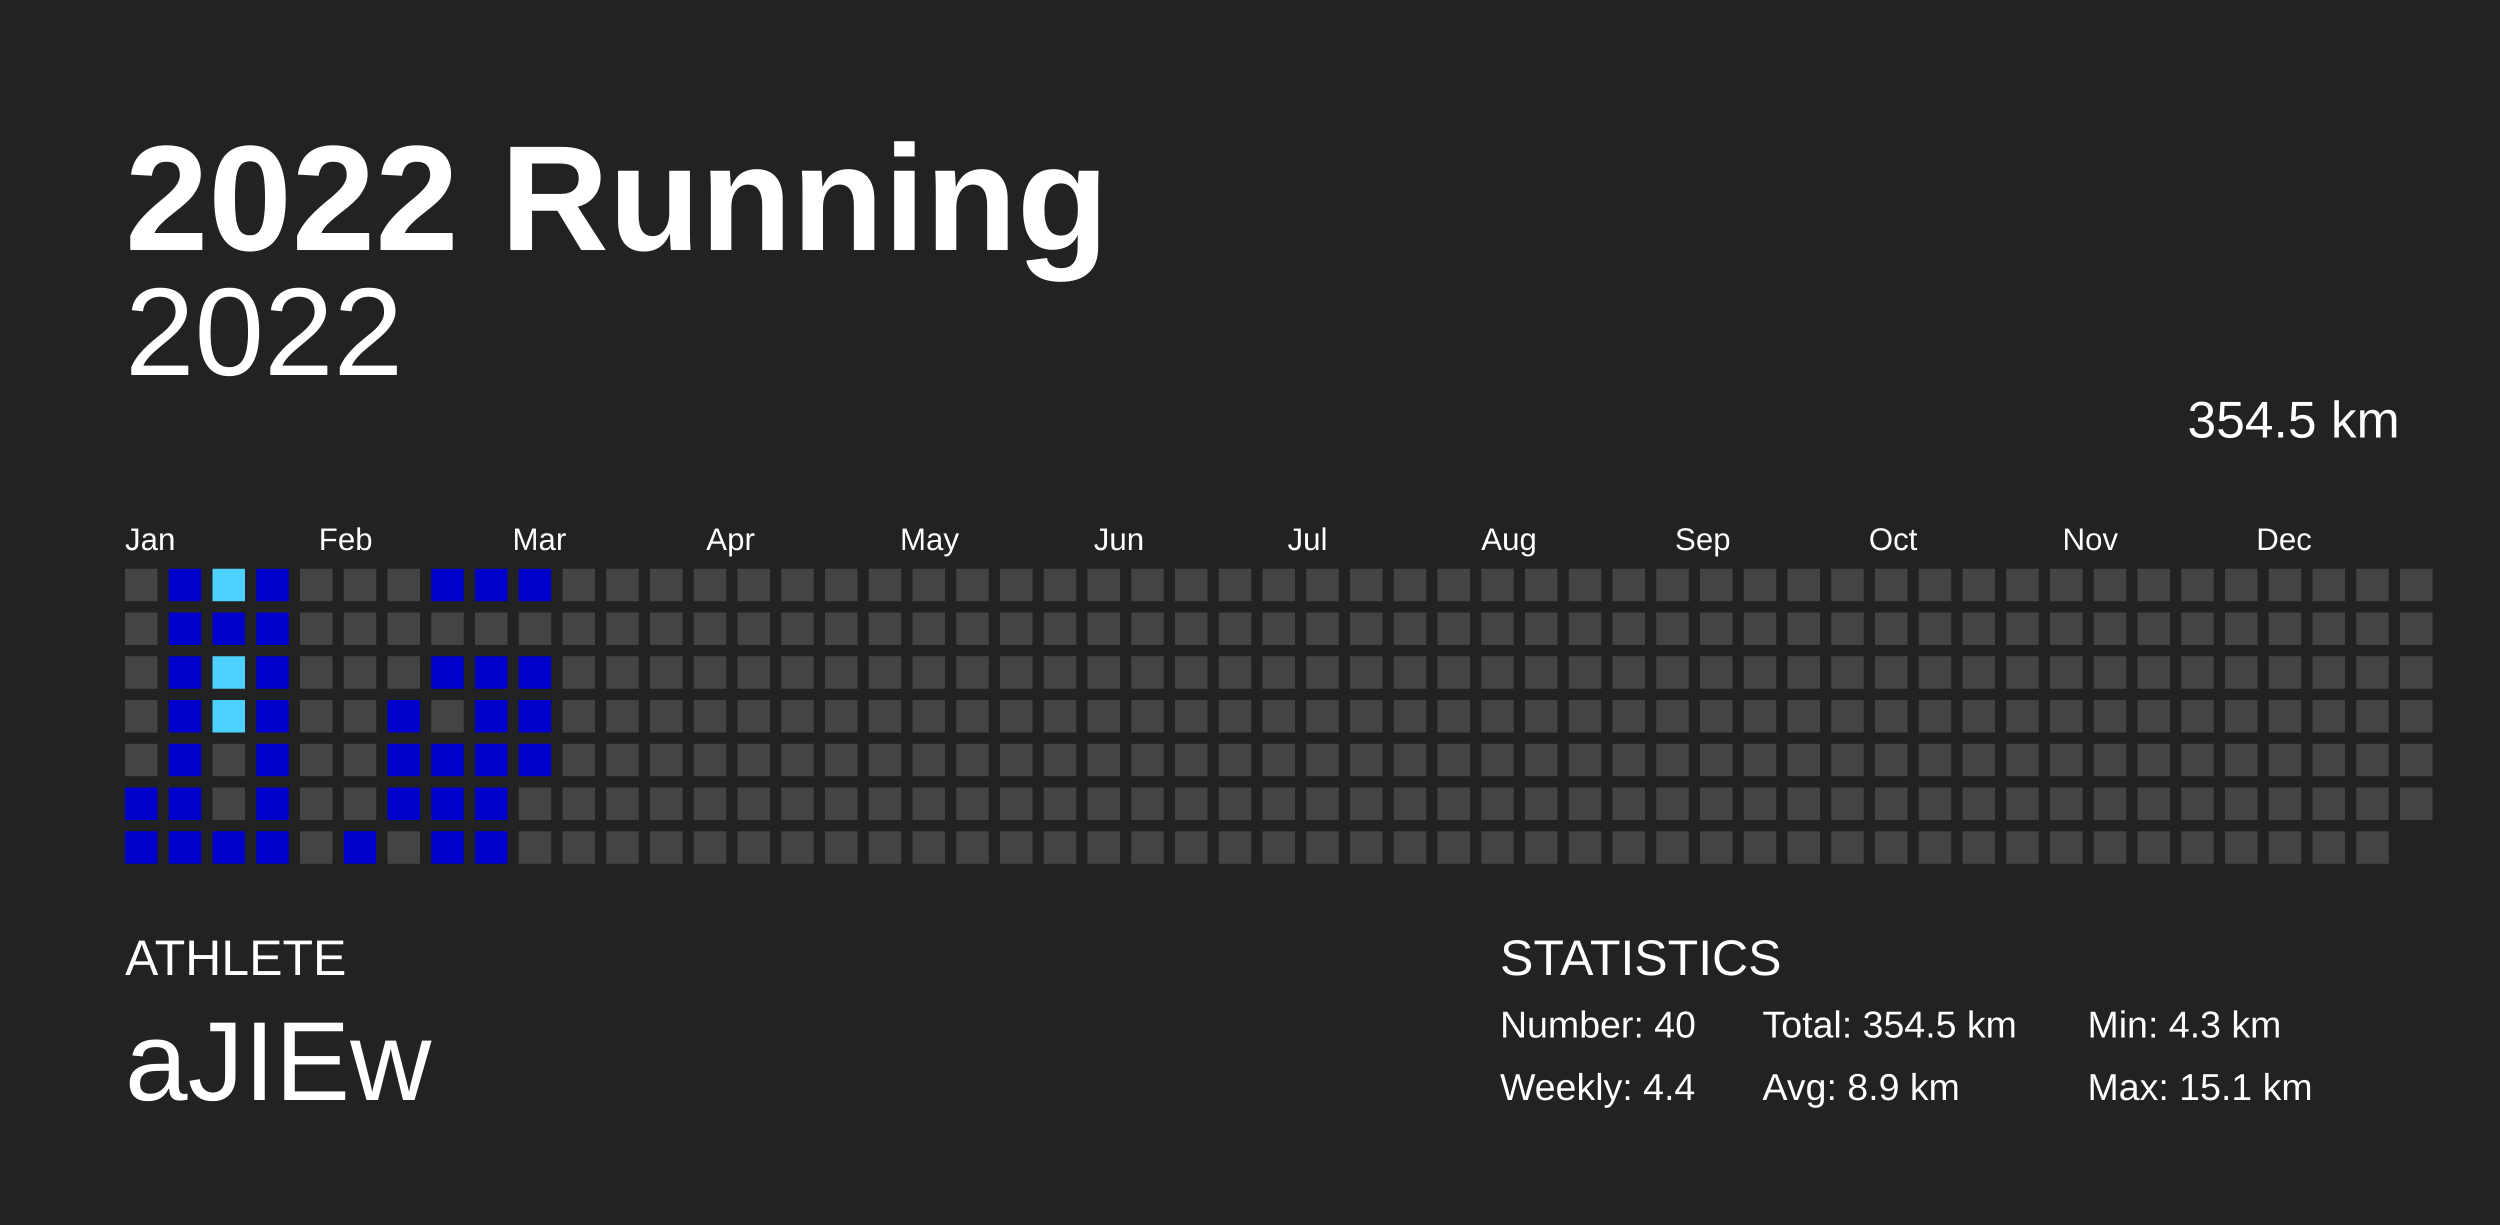
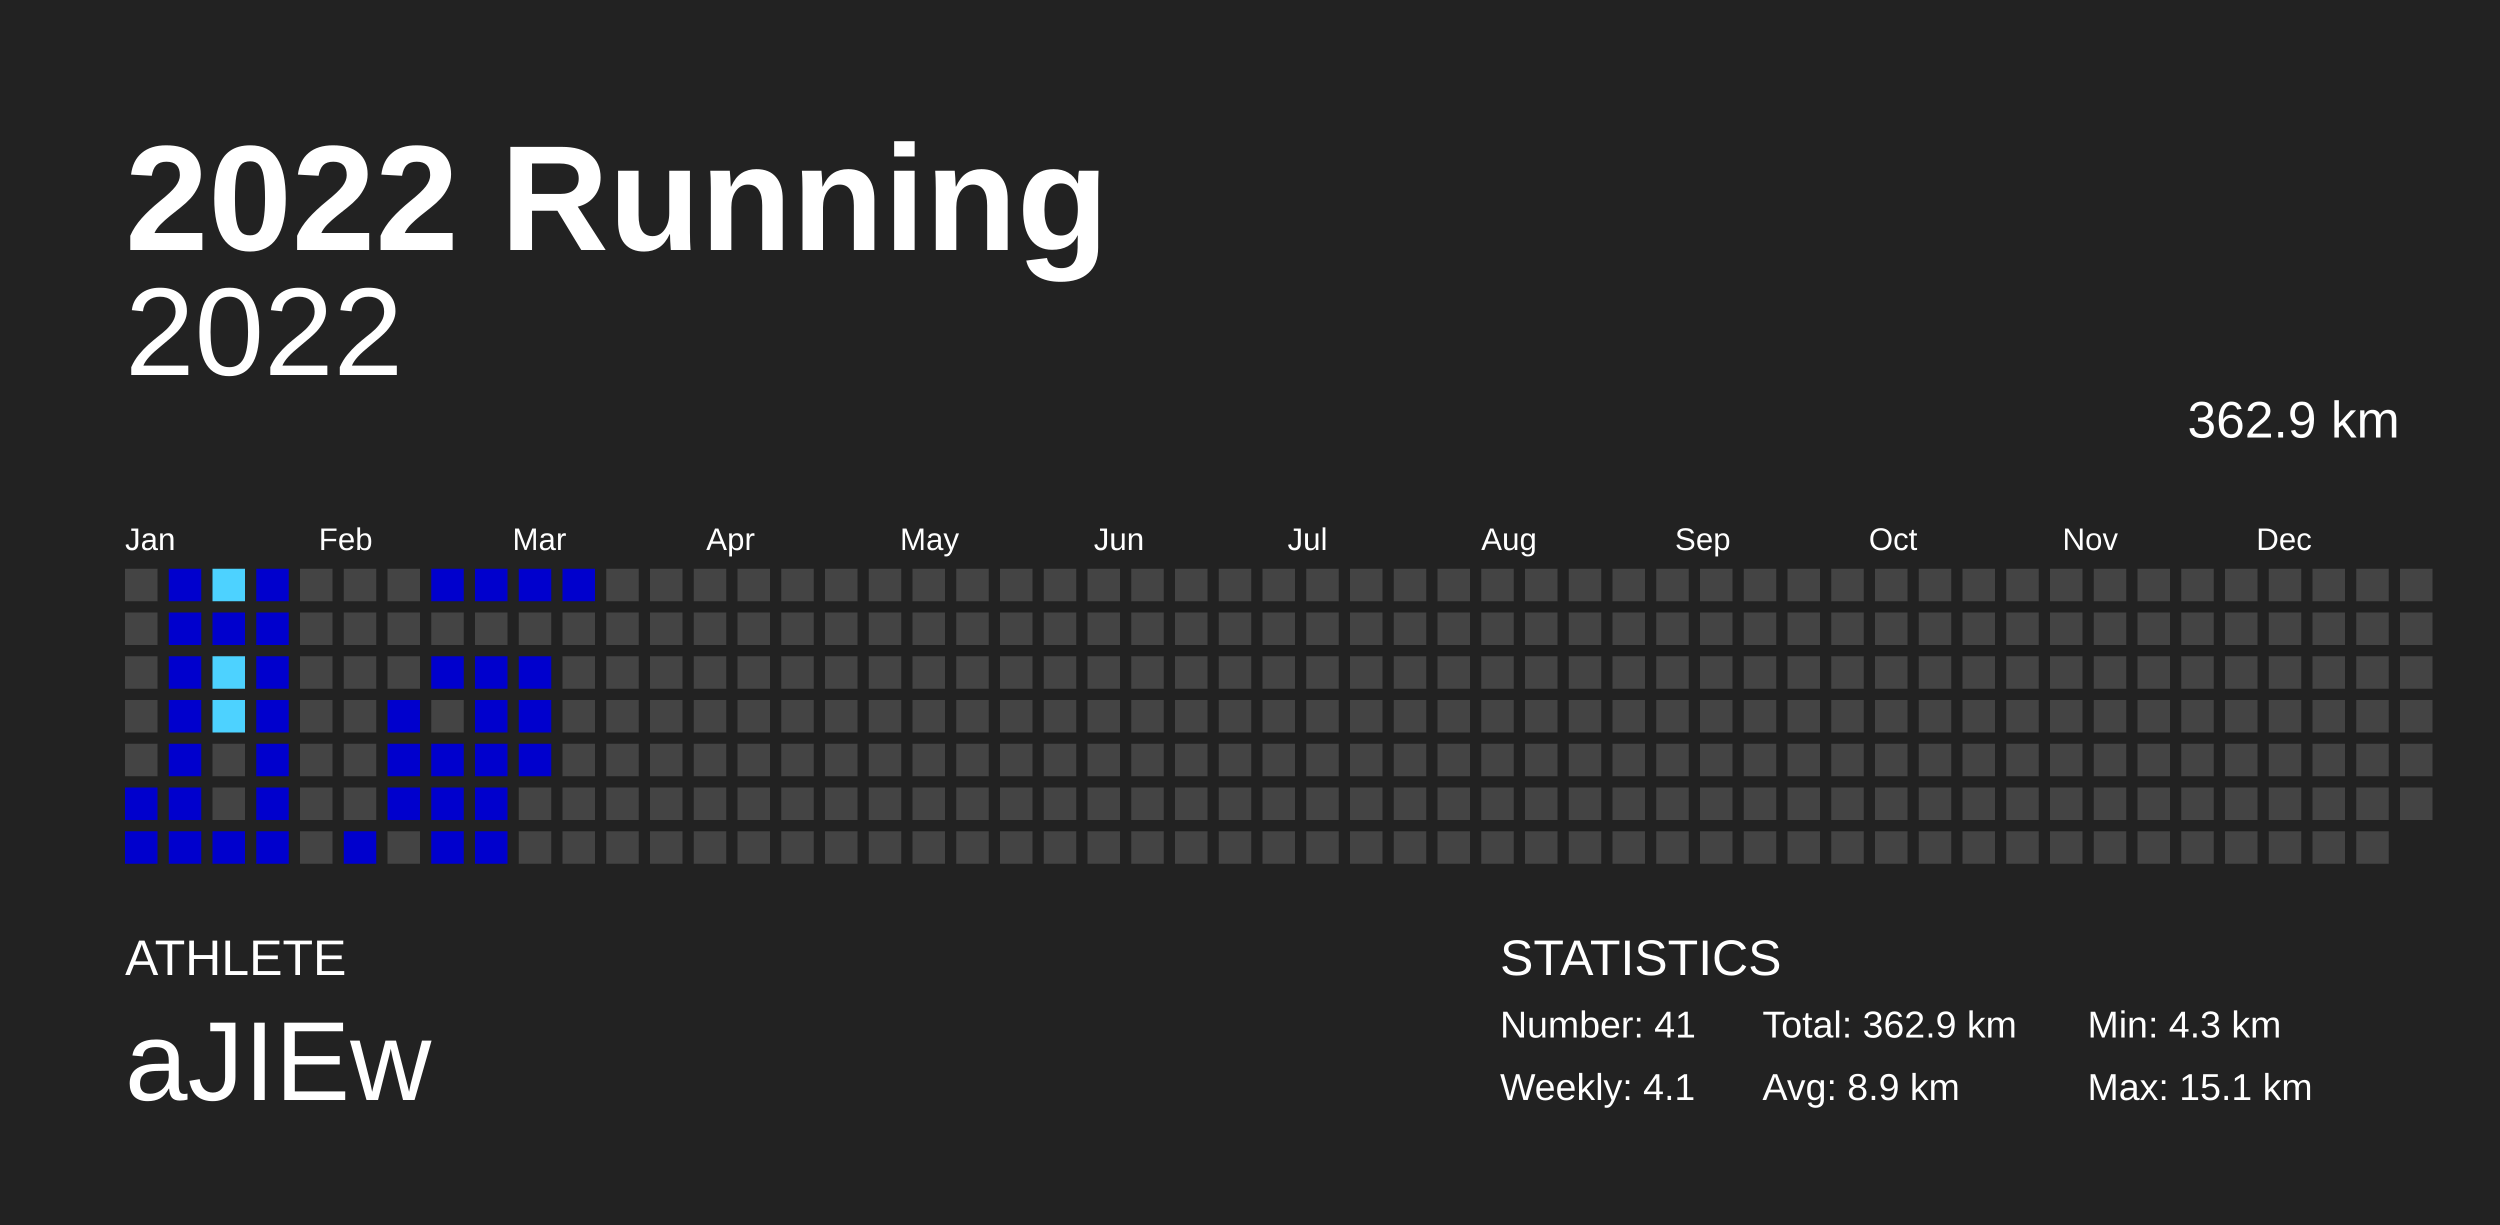
<svg xmlns="http://www.w3.org/2000/svg" baseProfile="full" height="98mm" version="1.1" viewBox="0,0,200,98" width="200mm">
  <defs />
  <rect fill="#222222" height="98" width="200" x="0" y="0" />
  <text fill="#FFFFFF" style="font-size:12px; font-family:Arial; font-weight:bold;" x="10" y="20">2022 Running</text>
  <text fill="#FFFFFF" style="font-size:4px; font-family:Arial" x="10" y="78">ATHLETE</text>
  <text fill="#FFFFFF" style="font-size:9px; font-family:Arial" x="10" y="88">aJIEw</text>
  <text fill="#FFFFFF" style="font-size:4px; font-family:Arial" x="120" y="78">STATISTICS</text>
-   <text fill="#FFFFFF" style="font-size:3px; font-family:Arial" x="120" y="83">Number: 40</text>
-   <text fill="#FFFFFF" style="font-size:3px; font-family:Arial" x="120" y="88">Weekly: 4.4</text>
-   <text fill="#FFFFFF" style="font-size:3px; font-family:Arial" x="141" y="83">Total: 354.5 km</text>
+   <text fill="#FFFFFF" style="font-size:3px; font-family:Arial" x="120" y="83">Number: 41</text>
+   <text fill="#FFFFFF" style="font-size:3px; font-family:Arial" x="120" y="88">Weekly: 4.1</text>
+   <text fill="#FFFFFF" style="font-size:3px; font-family:Arial" x="141" y="83">Total: 362.9 km</text>
  <text fill="#FFFFFF" style="font-size:3px; font-family:Arial" x="141" y="88">Avg: 8.9 km</text>
  <text fill="#FFFFFF" style="font-size:3px; font-family:Arial" x="167" y="83">Min: 4.3 km</text>
  <text fill="#FFFFFF" style="font-size:3px; font-family:Arial" x="167" y="88">Max: 15.1 km</text>
  <text alignment-baseline="hanging" fill="#FFFFFF" style="font-size:10.0px; font-family:Arial;" x="10" y="30">2022</text>
-   <text alignment-baseline="hanging" fill="#FFFFFF" style="font-size:4.125px; font-family:Arial;" x="175" y="35">354.5 km</text>
+   <text alignment-baseline="hanging" fill="#FFFFFF" style="font-size:4.125px; font-family:Arial;" x="175" y="35">362.9 km</text>
  <text fill="#FFFFFF" style="font-size:2.5px; font-family:Arial" x="10.0" y="44">Jan</text>
  <text fill="#FFFFFF" style="font-size:2.5px; font-family:Arial" x="25.5" y="44">Feb</text>
  <text fill="#FFFFFF" style="font-size:2.5px; font-family:Arial" x="41.0" y="44">Mar</text>
  <text fill="#FFFFFF" style="font-size:2.5px; font-family:Arial" x="56.5" y="44">Apr</text>
  <text fill="#FFFFFF" style="font-size:2.5px; font-family:Arial" x="72.0" y="44">May</text>
  <text fill="#FFFFFF" style="font-size:2.5px; font-family:Arial" x="87.5" y="44">Jun</text>
  <text fill="#FFFFFF" style="font-size:2.5px; font-family:Arial" x="103.0" y="44">Jul</text>
  <text fill="#FFFFFF" style="font-size:2.5px; font-family:Arial" x="118.5" y="44">Aug</text>
  <text fill="#FFFFFF" style="font-size:2.5px; font-family:Arial" x="134.0" y="44">Sep</text>
  <text fill="#FFFFFF" style="font-size:2.5px; font-family:Arial" x="149.5" y="44">Oct</text>
  <text fill="#FFFFFF" style="font-size:2.5px; font-family:Arial" x="165.0" y="44">Nov</text>
  <text fill="#FFFFFF" style="font-size:2.5px; font-family:Arial" x="180.5" y="44">Dec</text>
  <rect fill="#444444" height="2.6" width="2.6" x="10.0" y="45.5" />
  <rect fill="#444444" height="2.6" width="2.6" x="10.0" y="49.0" />
  <rect fill="#444444" height="2.6" width="2.6" x="10.0" y="52.5" />
  <rect fill="#444444" height="2.6" width="2.6" x="10.0" y="56.0" />
  <rect fill="#444444" height="2.6" width="2.6" x="10.0" y="59.5" />
  <rect fill="mediumblue" height="2.6" width="2.6" x="10.0" y="63.0" />
  <rect fill="mediumblue" height="2.6" width="2.6" x="10.0" y="66.5" />
  <rect fill="mediumblue" height="2.6" width="2.6" x="13.5" y="45.5" />
  <rect fill="mediumblue" height="2.6" width="2.6" x="13.5" y="49.0" />
  <rect fill="mediumblue" height="2.6" width="2.6" x="13.5" y="52.5" />
  <rect fill="mediumblue" height="2.6" width="2.6" x="13.5" y="56.0" />
  <rect fill="mediumblue" height="2.6" width="2.6" x="13.5" y="59.5" />
  <rect fill="mediumblue" height="2.6" width="2.6" x="13.5" y="63.0" />
  <rect fill="mediumblue" height="2.6" width="2.6" x="13.5" y="66.5" />
  <rect fill="#4dd2ff" height="2.6" width="2.6" x="17.0" y="45.5" />
  <rect fill="mediumblue" height="2.6" width="2.6" x="17.0" y="49.0" />
  <rect fill="#4dd2ff" height="2.6" width="2.6" x="17.0" y="52.5" />
  <rect fill="#4dd2ff" height="2.6" width="2.6" x="17.0" y="56.0" />
  <rect fill="#444444" height="2.6" width="2.6" x="17.0" y="59.5" />
  <rect fill="#444444" height="2.6" width="2.6" x="17.0" y="63.0" />
  <rect fill="mediumblue" height="2.6" width="2.6" x="17.0" y="66.5" />
  <rect fill="mediumblue" height="2.6" width="2.6" x="20.5" y="45.5" />
  <rect fill="mediumblue" height="2.6" width="2.6" x="20.5" y="49.0" />
  <rect fill="mediumblue" height="2.6" width="2.6" x="20.5" y="52.5" />
  <rect fill="mediumblue" height="2.6" width="2.6" x="20.5" y="56.0" />
  <rect fill="mediumblue" height="2.6" width="2.6" x="20.5" y="59.5" />
  <rect fill="mediumblue" height="2.6" width="2.6" x="20.5" y="63.0" />
  <rect fill="mediumblue" height="2.6" width="2.6" x="20.5" y="66.5" />
  <rect fill="#444444" height="2.6" width="2.6" x="24.0" y="45.5" />
  <rect fill="#444444" height="2.6" width="2.6" x="24.0" y="49.0" />
  <rect fill="#444444" height="2.6" width="2.6" x="24.0" y="52.5" />
  <rect fill="#444444" height="2.6" width="2.6" x="24.0" y="56.0" />
  <rect fill="#444444" height="2.6" width="2.6" x="24.0" y="59.5" />
  <rect fill="#444444" height="2.6" width="2.6" x="24.0" y="63.0" />
  <rect fill="#444444" height="2.6" width="2.6" x="24.0" y="66.5" />
  <rect fill="#444444" height="2.6" width="2.6" x="27.5" y="45.5" />
  <rect fill="#444444" height="2.6" width="2.6" x="27.5" y="49.0" />
  <rect fill="#444444" height="2.6" width="2.6" x="27.5" y="52.5" />
  <rect fill="#444444" height="2.6" width="2.6" x="27.5" y="56.0" />
  <rect fill="#444444" height="2.6" width="2.6" x="27.5" y="59.5" />
  <rect fill="#444444" height="2.6" width="2.6" x="27.5" y="63.0" />
  <rect fill="mediumblue" height="2.6" width="2.6" x="27.5" y="66.5" />
  <rect fill="#444444" height="2.6" width="2.6" x="31.0" y="45.5" />
  <rect fill="#444444" height="2.6" width="2.6" x="31.0" y="49.0" />
  <rect fill="#444444" height="2.6" width="2.6" x="31.0" y="52.5" />
  <rect fill="mediumblue" height="2.6" width="2.6" x="31.0" y="56.0" />
  <rect fill="mediumblue" height="2.6" width="2.6" x="31.0" y="59.5" />
  <rect fill="mediumblue" height="2.6" width="2.6" x="31.0" y="63.0" />
  <rect fill="#444444" height="2.6" width="2.6" x="31.0" y="66.5" />
  <rect fill="mediumblue" height="2.6" width="2.6" x="34.5" y="45.5" />
  <rect fill="#444444" height="2.6" width="2.6" x="34.5" y="49.0" />
  <rect fill="mediumblue" height="2.6" width="2.6" x="34.5" y="52.5" />
  <rect fill="#444444" height="2.6" width="2.6" x="34.5" y="56.0" />
  <rect fill="mediumblue" height="2.6" width="2.6" x="34.5" y="59.5" />
  <rect fill="mediumblue" height="2.6" width="2.6" x="34.5" y="63.0" />
  <rect fill="mediumblue" height="2.6" width="2.6" x="34.5" y="66.5" />
  <rect fill="mediumblue" height="2.6" width="2.6" x="38.0" y="45.5" />
  <rect fill="#444444" height="2.6" width="2.6" x="38.0" y="49.0" />
  <rect fill="mediumblue" height="2.6" width="2.6" x="38.0" y="52.5" />
  <rect fill="mediumblue" height="2.6" width="2.6" x="38.0" y="56.0" />
  <rect fill="mediumblue" height="2.6" width="2.6" x="38.0" y="59.5" />
  <rect fill="mediumblue" height="2.6" width="2.6" x="38.0" y="63.0" />
  <rect fill="mediumblue" height="2.6" width="2.6" x="38.0" y="66.5" />
  <rect fill="mediumblue" height="2.6" width="2.6" x="41.5" y="45.5" />
  <rect fill="#444444" height="2.6" width="2.6" x="41.5" y="49.0" />
  <rect fill="mediumblue" height="2.6" width="2.6" x="41.5" y="52.5" />
  <rect fill="mediumblue" height="2.6" width="2.6" x="41.5" y="56.0" />
  <rect fill="mediumblue" height="2.6" width="2.6" x="41.5" y="59.5" />
  <rect fill="#444444" height="2.6" width="2.6" x="41.5" y="63.0" />
  <rect fill="#444444" height="2.6" width="2.6" x="41.5" y="66.5" />
-   <rect fill="#444444" height="2.6" width="2.6" x="45.0" y="45.5" />
+   <rect fill="mediumblue" height="2.6" width="2.6" x="45.0" y="45.5" />
  <rect fill="#444444" height="2.6" width="2.6" x="45.0" y="49.0" />
  <rect fill="#444444" height="2.6" width="2.6" x="45.0" y="52.5" />
  <rect fill="#444444" height="2.6" width="2.6" x="45.0" y="56.0" />
  <rect fill="#444444" height="2.6" width="2.6" x="45.0" y="59.5" />
  <rect fill="#444444" height="2.6" width="2.6" x="45.0" y="63.0" />
  <rect fill="#444444" height="2.6" width="2.6" x="45.0" y="66.5" />
  <rect fill="#444444" height="2.6" width="2.6" x="48.5" y="45.5" />
  <rect fill="#444444" height="2.6" width="2.6" x="48.5" y="49.0" />
  <rect fill="#444444" height="2.6" width="2.6" x="48.5" y="52.5" />
  <rect fill="#444444" height="2.6" width="2.6" x="48.5" y="56.0" />
  <rect fill="#444444" height="2.6" width="2.6" x="48.5" y="59.5" />
  <rect fill="#444444" height="2.6" width="2.6" x="48.5" y="63.0" />
  <rect fill="#444444" height="2.6" width="2.6" x="48.5" y="66.5" />
  <rect fill="#444444" height="2.6" width="2.6" x="52.0" y="45.5" />
  <rect fill="#444444" height="2.6" width="2.6" x="52.0" y="49.0" />
  <rect fill="#444444" height="2.6" width="2.6" x="52.0" y="52.5" />
  <rect fill="#444444" height="2.6" width="2.6" x="52.0" y="56.0" />
  <rect fill="#444444" height="2.6" width="2.6" x="52.0" y="59.5" />
  <rect fill="#444444" height="2.6" width="2.6" x="52.0" y="63.0" />
  <rect fill="#444444" height="2.6" width="2.6" x="52.0" y="66.5" />
  <rect fill="#444444" height="2.6" width="2.6" x="55.5" y="45.5" />
  <rect fill="#444444" height="2.6" width="2.6" x="55.5" y="49.0" />
  <rect fill="#444444" height="2.6" width="2.6" x="55.5" y="52.5" />
  <rect fill="#444444" height="2.6" width="2.6" x="55.5" y="56.0" />
  <rect fill="#444444" height="2.6" width="2.6" x="55.5" y="59.5" />
  <rect fill="#444444" height="2.6" width="2.6" x="55.5" y="63.0" />
  <rect fill="#444444" height="2.6" width="2.6" x="55.5" y="66.5" />
  <rect fill="#444444" height="2.6" width="2.6" x="59.0" y="45.5" />
  <rect fill="#444444" height="2.6" width="2.6" x="59.0" y="49.0" />
  <rect fill="#444444" height="2.6" width="2.6" x="59.0" y="52.5" />
  <rect fill="#444444" height="2.6" width="2.6" x="59.0" y="56.0" />
  <rect fill="#444444" height="2.6" width="2.6" x="59.0" y="59.5" />
  <rect fill="#444444" height="2.6" width="2.6" x="59.0" y="63.0" />
  <rect fill="#444444" height="2.6" width="2.6" x="59.0" y="66.5" />
  <rect fill="#444444" height="2.6" width="2.6" x="62.5" y="45.5" />
  <rect fill="#444444" height="2.6" width="2.6" x="62.5" y="49.0" />
  <rect fill="#444444" height="2.6" width="2.6" x="62.5" y="52.5" />
  <rect fill="#444444" height="2.6" width="2.6" x="62.5" y="56.0" />
  <rect fill="#444444" height="2.6" width="2.6" x="62.5" y="59.5" />
  <rect fill="#444444" height="2.6" width="2.6" x="62.5" y="63.0" />
  <rect fill="#444444" height="2.6" width="2.6" x="62.5" y="66.5" />
  <rect fill="#444444" height="2.6" width="2.6" x="66.0" y="45.5" />
  <rect fill="#444444" height="2.6" width="2.6" x="66.0" y="49.0" />
  <rect fill="#444444" height="2.6" width="2.6" x="66.0" y="52.5" />
  <rect fill="#444444" height="2.6" width="2.6" x="66.0" y="56.0" />
  <rect fill="#444444" height="2.6" width="2.6" x="66.0" y="59.5" />
  <rect fill="#444444" height="2.6" width="2.6" x="66.0" y="63.0" />
  <rect fill="#444444" height="2.6" width="2.6" x="66.0" y="66.5" />
  <rect fill="#444444" height="2.6" width="2.6" x="69.5" y="45.5" />
  <rect fill="#444444" height="2.6" width="2.6" x="69.5" y="49.0" />
  <rect fill="#444444" height="2.6" width="2.6" x="69.5" y="52.5" />
  <rect fill="#444444" height="2.6" width="2.6" x="69.5" y="56.0" />
  <rect fill="#444444" height="2.6" width="2.6" x="69.5" y="59.5" />
  <rect fill="#444444" height="2.6" width="2.6" x="69.5" y="63.0" />
  <rect fill="#444444" height="2.6" width="2.6" x="69.5" y="66.5" />
  <rect fill="#444444" height="2.6" width="2.6" x="73.0" y="45.5" />
  <rect fill="#444444" height="2.6" width="2.6" x="73.0" y="49.0" />
  <rect fill="#444444" height="2.6" width="2.6" x="73.0" y="52.5" />
  <rect fill="#444444" height="2.6" width="2.6" x="73.0" y="56.0" />
  <rect fill="#444444" height="2.6" width="2.6" x="73.0" y="59.5" />
  <rect fill="#444444" height="2.6" width="2.6" x="73.0" y="63.0" />
  <rect fill="#444444" height="2.6" width="2.6" x="73.0" y="66.5" />
  <rect fill="#444444" height="2.6" width="2.6" x="76.5" y="45.5" />
  <rect fill="#444444" height="2.6" width="2.6" x="76.5" y="49.0" />
  <rect fill="#444444" height="2.6" width="2.6" x="76.5" y="52.5" />
  <rect fill="#444444" height="2.6" width="2.6" x="76.5" y="56.0" />
  <rect fill="#444444" height="2.6" width="2.6" x="76.5" y="59.5" />
  <rect fill="#444444" height="2.6" width="2.6" x="76.5" y="63.0" />
  <rect fill="#444444" height="2.6" width="2.6" x="76.5" y="66.5" />
  <rect fill="#444444" height="2.6" width="2.6" x="80.0" y="45.5" />
  <rect fill="#444444" height="2.6" width="2.6" x="80.0" y="49.0" />
  <rect fill="#444444" height="2.6" width="2.6" x="80.0" y="52.5" />
  <rect fill="#444444" height="2.6" width="2.6" x="80.0" y="56.0" />
  <rect fill="#444444" height="2.6" width="2.6" x="80.0" y="59.5" />
  <rect fill="#444444" height="2.6" width="2.6" x="80.0" y="63.0" />
  <rect fill="#444444" height="2.6" width="2.6" x="80.0" y="66.5" />
  <rect fill="#444444" height="2.6" width="2.6" x="83.5" y="45.5" />
  <rect fill="#444444" height="2.6" width="2.6" x="83.5" y="49.0" />
  <rect fill="#444444" height="2.6" width="2.6" x="83.5" y="52.5" />
  <rect fill="#444444" height="2.6" width="2.6" x="83.5" y="56.0" />
  <rect fill="#444444" height="2.6" width="2.6" x="83.5" y="59.5" />
  <rect fill="#444444" height="2.6" width="2.6" x="83.5" y="63.0" />
  <rect fill="#444444" height="2.6" width="2.6" x="83.5" y="66.5" />
  <rect fill="#444444" height="2.6" width="2.6" x="87.0" y="45.5" />
  <rect fill="#444444" height="2.6" width="2.6" x="87.0" y="49.0" />
  <rect fill="#444444" height="2.6" width="2.6" x="87.0" y="52.5" />
  <rect fill="#444444" height="2.6" width="2.6" x="87.0" y="56.0" />
  <rect fill="#444444" height="2.6" width="2.6" x="87.0" y="59.5" />
  <rect fill="#444444" height="2.6" width="2.6" x="87.0" y="63.0" />
  <rect fill="#444444" height="2.6" width="2.6" x="87.0" y="66.5" />
  <rect fill="#444444" height="2.6" width="2.6" x="90.5" y="45.5" />
  <rect fill="#444444" height="2.6" width="2.6" x="90.5" y="49.0" />
  <rect fill="#444444" height="2.6" width="2.6" x="90.5" y="52.5" />
  <rect fill="#444444" height="2.6" width="2.6" x="90.5" y="56.0" />
  <rect fill="#444444" height="2.6" width="2.6" x="90.5" y="59.5" />
  <rect fill="#444444" height="2.6" width="2.6" x="90.5" y="63.0" />
  <rect fill="#444444" height="2.6" width="2.6" x="90.5" y="66.5" />
  <rect fill="#444444" height="2.6" width="2.6" x="94.0" y="45.5" />
  <rect fill="#444444" height="2.6" width="2.6" x="94.0" y="49.0" />
  <rect fill="#444444" height="2.6" width="2.6" x="94.0" y="52.5" />
  <rect fill="#444444" height="2.6" width="2.6" x="94.0" y="56.0" />
  <rect fill="#444444" height="2.6" width="2.6" x="94.0" y="59.5" />
  <rect fill="#444444" height="2.6" width="2.6" x="94.0" y="63.0" />
  <rect fill="#444444" height="2.6" width="2.6" x="94.0" y="66.5" />
  <rect fill="#444444" height="2.6" width="2.6" x="97.5" y="45.5" />
  <rect fill="#444444" height="2.6" width="2.6" x="97.5" y="49.0" />
  <rect fill="#444444" height="2.6" width="2.6" x="97.5" y="52.5" />
  <rect fill="#444444" height="2.6" width="2.6" x="97.5" y="56.0" />
  <rect fill="#444444" height="2.6" width="2.6" x="97.5" y="59.5" />
  <rect fill="#444444" height="2.6" width="2.6" x="97.5" y="63.0" />
  <rect fill="#444444" height="2.6" width="2.6" x="97.5" y="66.5" />
  <rect fill="#444444" height="2.6" width="2.6" x="101.0" y="45.5" />
  <rect fill="#444444" height="2.6" width="2.6" x="101.0" y="49.0" />
  <rect fill="#444444" height="2.6" width="2.6" x="101.0" y="52.5" />
  <rect fill="#444444" height="2.6" width="2.6" x="101.0" y="56.0" />
  <rect fill="#444444" height="2.6" width="2.6" x="101.0" y="59.5" />
  <rect fill="#444444" height="2.6" width="2.6" x="101.0" y="63.0" />
  <rect fill="#444444" height="2.6" width="2.6" x="101.0" y="66.5" />
  <rect fill="#444444" height="2.6" width="2.6" x="104.5" y="45.5" />
  <rect fill="#444444" height="2.6" width="2.6" x="104.5" y="49.0" />
  <rect fill="#444444" height="2.6" width="2.6" x="104.5" y="52.5" />
  <rect fill="#444444" height="2.6" width="2.6" x="104.5" y="56.0" />
  <rect fill="#444444" height="2.6" width="2.6" x="104.5" y="59.5" />
  <rect fill="#444444" height="2.6" width="2.6" x="104.5" y="63.0" />
  <rect fill="#444444" height="2.6" width="2.6" x="104.5" y="66.5" />
  <rect fill="#444444" height="2.6" width="2.6" x="108.0" y="45.5" />
  <rect fill="#444444" height="2.6" width="2.6" x="108.0" y="49.0" />
  <rect fill="#444444" height="2.6" width="2.6" x="108.0" y="52.5" />
  <rect fill="#444444" height="2.6" width="2.6" x="108.0" y="56.0" />
  <rect fill="#444444" height="2.6" width="2.6" x="108.0" y="59.5" />
  <rect fill="#444444" height="2.6" width="2.6" x="108.0" y="63.0" />
  <rect fill="#444444" height="2.6" width="2.6" x="108.0" y="66.5" />
  <rect fill="#444444" height="2.6" width="2.6" x="111.5" y="45.5" />
  <rect fill="#444444" height="2.6" width="2.6" x="111.5" y="49.0" />
  <rect fill="#444444" height="2.6" width="2.6" x="111.5" y="52.5" />
  <rect fill="#444444" height="2.6" width="2.6" x="111.5" y="56.0" />
  <rect fill="#444444" height="2.6" width="2.6" x="111.5" y="59.5" />
  <rect fill="#444444" height="2.6" width="2.6" x="111.5" y="63.0" />
  <rect fill="#444444" height="2.6" width="2.6" x="111.5" y="66.5" />
  <rect fill="#444444" height="2.6" width="2.6" x="115.0" y="45.5" />
  <rect fill="#444444" height="2.6" width="2.6" x="115.0" y="49.0" />
  <rect fill="#444444" height="2.6" width="2.6" x="115.0" y="52.5" />
  <rect fill="#444444" height="2.6" width="2.6" x="115.0" y="56.0" />
  <rect fill="#444444" height="2.6" width="2.6" x="115.0" y="59.5" />
  <rect fill="#444444" height="2.6" width="2.6" x="115.0" y="63.0" />
  <rect fill="#444444" height="2.6" width="2.6" x="115.0" y="66.5" />
  <rect fill="#444444" height="2.6" width="2.6" x="118.5" y="45.5" />
  <rect fill="#444444" height="2.6" width="2.6" x="118.5" y="49.0" />
  <rect fill="#444444" height="2.6" width="2.6" x="118.5" y="52.5" />
  <rect fill="#444444" height="2.6" width="2.6" x="118.5" y="56.0" />
  <rect fill="#444444" height="2.6" width="2.6" x="118.5" y="59.5" />
  <rect fill="#444444" height="2.6" width="2.6" x="118.5" y="63.0" />
  <rect fill="#444444" height="2.6" width="2.6" x="118.5" y="66.5" />
  <rect fill="#444444" height="2.6" width="2.6" x="122.0" y="45.5" />
  <rect fill="#444444" height="2.6" width="2.6" x="122.0" y="49.0" />
  <rect fill="#444444" height="2.6" width="2.6" x="122.0" y="52.5" />
  <rect fill="#444444" height="2.6" width="2.6" x="122.0" y="56.0" />
  <rect fill="#444444" height="2.6" width="2.6" x="122.0" y="59.5" />
  <rect fill="#444444" height="2.6" width="2.6" x="122.0" y="63.0" />
  <rect fill="#444444" height="2.6" width="2.6" x="122.0" y="66.5" />
  <rect fill="#444444" height="2.6" width="2.6" x="125.5" y="45.5" />
  <rect fill="#444444" height="2.6" width="2.6" x="125.5" y="49.0" />
  <rect fill="#444444" height="2.6" width="2.6" x="125.5" y="52.5" />
  <rect fill="#444444" height="2.6" width="2.6" x="125.5" y="56.0" />
  <rect fill="#444444" height="2.6" width="2.6" x="125.5" y="59.5" />
  <rect fill="#444444" height="2.6" width="2.6" x="125.5" y="63.0" />
  <rect fill="#444444" height="2.6" width="2.6" x="125.5" y="66.5" />
  <rect fill="#444444" height="2.6" width="2.6" x="129.0" y="45.5" />
  <rect fill="#444444" height="2.6" width="2.6" x="129.0" y="49.0" />
  <rect fill="#444444" height="2.6" width="2.6" x="129.0" y="52.5" />
  <rect fill="#444444" height="2.6" width="2.6" x="129.0" y="56.0" />
  <rect fill="#444444" height="2.6" width="2.6" x="129.0" y="59.5" />
  <rect fill="#444444" height="2.6" width="2.6" x="129.0" y="63.0" />
  <rect fill="#444444" height="2.6" width="2.6" x="129.0" y="66.5" />
  <rect fill="#444444" height="2.6" width="2.6" x="132.5" y="45.5" />
  <rect fill="#444444" height="2.6" width="2.6" x="132.5" y="49.0" />
  <rect fill="#444444" height="2.6" width="2.6" x="132.5" y="52.5" />
  <rect fill="#444444" height="2.6" width="2.6" x="132.5" y="56.0" />
  <rect fill="#444444" height="2.6" width="2.6" x="132.5" y="59.5" />
  <rect fill="#444444" height="2.6" width="2.6" x="132.5" y="63.0" />
  <rect fill="#444444" height="2.6" width="2.6" x="132.5" y="66.5" />
  <rect fill="#444444" height="2.6" width="2.6" x="136.0" y="45.5" />
  <rect fill="#444444" height="2.6" width="2.6" x="136.0" y="49.0" />
  <rect fill="#444444" height="2.6" width="2.6" x="136.0" y="52.5" />
  <rect fill="#444444" height="2.6" width="2.6" x="136.0" y="56.0" />
  <rect fill="#444444" height="2.6" width="2.6" x="136.0" y="59.5" />
  <rect fill="#444444" height="2.6" width="2.6" x="136.0" y="63.0" />
  <rect fill="#444444" height="2.6" width="2.6" x="136.0" y="66.5" />
  <rect fill="#444444" height="2.6" width="2.6" x="139.5" y="45.5" />
  <rect fill="#444444" height="2.6" width="2.6" x="139.5" y="49.0" />
  <rect fill="#444444" height="2.6" width="2.6" x="139.5" y="52.5" />
  <rect fill="#444444" height="2.6" width="2.6" x="139.5" y="56.0" />
  <rect fill="#444444" height="2.6" width="2.6" x="139.5" y="59.5" />
  <rect fill="#444444" height="2.6" width="2.6" x="139.5" y="63.0" />
  <rect fill="#444444" height="2.6" width="2.6" x="139.5" y="66.5" />
  <rect fill="#444444" height="2.6" width="2.6" x="143.0" y="45.5" />
  <rect fill="#444444" height="2.6" width="2.6" x="143.0" y="49.0" />
  <rect fill="#444444" height="2.6" width="2.6" x="143.0" y="52.5" />
  <rect fill="#444444" height="2.6" width="2.6" x="143.0" y="56.0" />
  <rect fill="#444444" height="2.6" width="2.6" x="143.0" y="59.5" />
  <rect fill="#444444" height="2.6" width="2.6" x="143.0" y="63.0" />
  <rect fill="#444444" height="2.6" width="2.6" x="143.0" y="66.5" />
  <rect fill="#444444" height="2.6" width="2.6" x="146.5" y="45.5" />
  <rect fill="#444444" height="2.6" width="2.6" x="146.5" y="49.0" />
  <rect fill="#444444" height="2.6" width="2.6" x="146.5" y="52.5" />
  <rect fill="#444444" height="2.6" width="2.6" x="146.5" y="56.0" />
  <rect fill="#444444" height="2.6" width="2.6" x="146.5" y="59.5" />
  <rect fill="#444444" height="2.6" width="2.6" x="146.5" y="63.0" />
  <rect fill="#444444" height="2.6" width="2.6" x="146.5" y="66.5" />
  <rect fill="#444444" height="2.6" width="2.6" x="150.0" y="45.5" />
  <rect fill="#444444" height="2.6" width="2.6" x="150.0" y="49.0" />
  <rect fill="#444444" height="2.6" width="2.6" x="150.0" y="52.5" />
  <rect fill="#444444" height="2.6" width="2.6" x="150.0" y="56.0" />
  <rect fill="#444444" height="2.6" width="2.6" x="150.0" y="59.5" />
  <rect fill="#444444" height="2.6" width="2.6" x="150.0" y="63.0" />
  <rect fill="#444444" height="2.6" width="2.6" x="150.0" y="66.5" />
  <rect fill="#444444" height="2.6" width="2.6" x="153.5" y="45.5" />
  <rect fill="#444444" height="2.6" width="2.6" x="153.5" y="49.0" />
  <rect fill="#444444" height="2.6" width="2.6" x="153.5" y="52.5" />
  <rect fill="#444444" height="2.6" width="2.6" x="153.5" y="56.0" />
  <rect fill="#444444" height="2.6" width="2.6" x="153.5" y="59.5" />
  <rect fill="#444444" height="2.6" width="2.6" x="153.5" y="63.0" />
  <rect fill="#444444" height="2.6" width="2.6" x="153.5" y="66.5" />
  <rect fill="#444444" height="2.6" width="2.6" x="157.0" y="45.5" />
  <rect fill="#444444" height="2.6" width="2.6" x="157.0" y="49.0" />
  <rect fill="#444444" height="2.6" width="2.6" x="157.0" y="52.5" />
  <rect fill="#444444" height="2.6" width="2.6" x="157.0" y="56.0" />
  <rect fill="#444444" height="2.6" width="2.6" x="157.0" y="59.5" />
  <rect fill="#444444" height="2.6" width="2.6" x="157.0" y="63.0" />
  <rect fill="#444444" height="2.6" width="2.6" x="157.0" y="66.5" />
  <rect fill="#444444" height="2.6" width="2.6" x="160.5" y="45.5" />
  <rect fill="#444444" height="2.6" width="2.6" x="160.5" y="49.0" />
  <rect fill="#444444" height="2.6" width="2.6" x="160.5" y="52.5" />
  <rect fill="#444444" height="2.6" width="2.6" x="160.5" y="56.0" />
  <rect fill="#444444" height="2.6" width="2.6" x="160.5" y="59.5" />
  <rect fill="#444444" height="2.6" width="2.6" x="160.5" y="63.0" />
  <rect fill="#444444" height="2.6" width="2.6" x="160.5" y="66.5" />
  <rect fill="#444444" height="2.6" width="2.6" x="164.0" y="45.5" />
  <rect fill="#444444" height="2.6" width="2.6" x="164.0" y="49.0" />
  <rect fill="#444444" height="2.6" width="2.6" x="164.0" y="52.5" />
  <rect fill="#444444" height="2.6" width="2.6" x="164.0" y="56.0" />
  <rect fill="#444444" height="2.6" width="2.6" x="164.0" y="59.5" />
  <rect fill="#444444" height="2.6" width="2.6" x="164.0" y="63.0" />
  <rect fill="#444444" height="2.6" width="2.6" x="164.0" y="66.5" />
  <rect fill="#444444" height="2.6" width="2.6" x="167.5" y="45.5" />
  <rect fill="#444444" height="2.6" width="2.6" x="167.5" y="49.0" />
  <rect fill="#444444" height="2.6" width="2.6" x="167.5" y="52.5" />
  <rect fill="#444444" height="2.6" width="2.6" x="167.5" y="56.0" />
  <rect fill="#444444" height="2.6" width="2.6" x="167.5" y="59.5" />
  <rect fill="#444444" height="2.6" width="2.6" x="167.5" y="63.0" />
  <rect fill="#444444" height="2.6" width="2.6" x="167.5" y="66.5" />
  <rect fill="#444444" height="2.6" width="2.6" x="171.0" y="45.5" />
  <rect fill="#444444" height="2.6" width="2.6" x="171.0" y="49.0" />
  <rect fill="#444444" height="2.6" width="2.6" x="171.0" y="52.5" />
  <rect fill="#444444" height="2.6" width="2.6" x="171.0" y="56.0" />
  <rect fill="#444444" height="2.6" width="2.6" x="171.0" y="59.5" />
  <rect fill="#444444" height="2.6" width="2.6" x="171.0" y="63.0" />
  <rect fill="#444444" height="2.6" width="2.6" x="171.0" y="66.5" />
  <rect fill="#444444" height="2.6" width="2.6" x="174.5" y="45.5" />
  <rect fill="#444444" height="2.6" width="2.6" x="174.5" y="49.0" />
  <rect fill="#444444" height="2.6" width="2.6" x="174.5" y="52.5" />
  <rect fill="#444444" height="2.6" width="2.6" x="174.5" y="56.0" />
  <rect fill="#444444" height="2.6" width="2.6" x="174.5" y="59.5" />
  <rect fill="#444444" height="2.6" width="2.6" x="174.5" y="63.0" />
  <rect fill="#444444" height="2.6" width="2.6" x="174.5" y="66.5" />
  <rect fill="#444444" height="2.6" width="2.6" x="178.0" y="45.5" />
  <rect fill="#444444" height="2.6" width="2.6" x="178.0" y="49.0" />
  <rect fill="#444444" height="2.6" width="2.6" x="178.0" y="52.5" />
  <rect fill="#444444" height="2.6" width="2.6" x="178.0" y="56.0" />
  <rect fill="#444444" height="2.6" width="2.6" x="178.0" y="59.5" />
  <rect fill="#444444" height="2.6" width="2.6" x="178.0" y="63.0" />
  <rect fill="#444444" height="2.6" width="2.6" x="178.0" y="66.5" />
  <rect fill="#444444" height="2.6" width="2.6" x="181.5" y="45.5" />
  <rect fill="#444444" height="2.6" width="2.6" x="181.5" y="49.0" />
  <rect fill="#444444" height="2.6" width="2.6" x="181.5" y="52.5" />
  <rect fill="#444444" height="2.6" width="2.6" x="181.5" y="56.0" />
  <rect fill="#444444" height="2.6" width="2.6" x="181.5" y="59.5" />
  <rect fill="#444444" height="2.6" width="2.6" x="181.5" y="63.0" />
  <rect fill="#444444" height="2.6" width="2.6" x="181.5" y="66.5" />
  <rect fill="#444444" height="2.6" width="2.6" x="185.0" y="45.5" />
  <rect fill="#444444" height="2.6" width="2.6" x="185.0" y="49.0" />
  <rect fill="#444444" height="2.6" width="2.6" x="185.0" y="52.5" />
  <rect fill="#444444" height="2.6" width="2.6" x="185.0" y="56.0" />
  <rect fill="#444444" height="2.6" width="2.6" x="185.0" y="59.5" />
  <rect fill="#444444" height="2.6" width="2.6" x="185.0" y="63.0" />
  <rect fill="#444444" height="2.6" width="2.6" x="185.0" y="66.5" />
  <rect fill="#444444" height="2.6" width="2.6" x="188.5" y="45.5" />
  <rect fill="#444444" height="2.6" width="2.6" x="188.5" y="49.0" />
  <rect fill="#444444" height="2.6" width="2.6" x="188.5" y="52.5" />
  <rect fill="#444444" height="2.6" width="2.6" x="188.5" y="56.0" />
  <rect fill="#444444" height="2.6" width="2.6" x="188.5" y="59.5" />
  <rect fill="#444444" height="2.6" width="2.6" x="188.5" y="63.0" />
  <rect fill="#444444" height="2.6" width="2.6" x="188.5" y="66.5" />
  <rect fill="#444444" height="2.6" width="2.6" x="192.0" y="45.5" />
  <rect fill="#444444" height="2.6" width="2.6" x="192.0" y="49.0" />
  <rect fill="#444444" height="2.6" width="2.6" x="192.0" y="52.5" />
  <rect fill="#444444" height="2.6" width="2.6" x="192.0" y="56.0" />
  <rect fill="#444444" height="2.6" width="2.6" x="192.0" y="59.5" />
  <rect fill="#444444" height="2.6" width="2.6" x="192.0" y="63.0" />
</svg>
